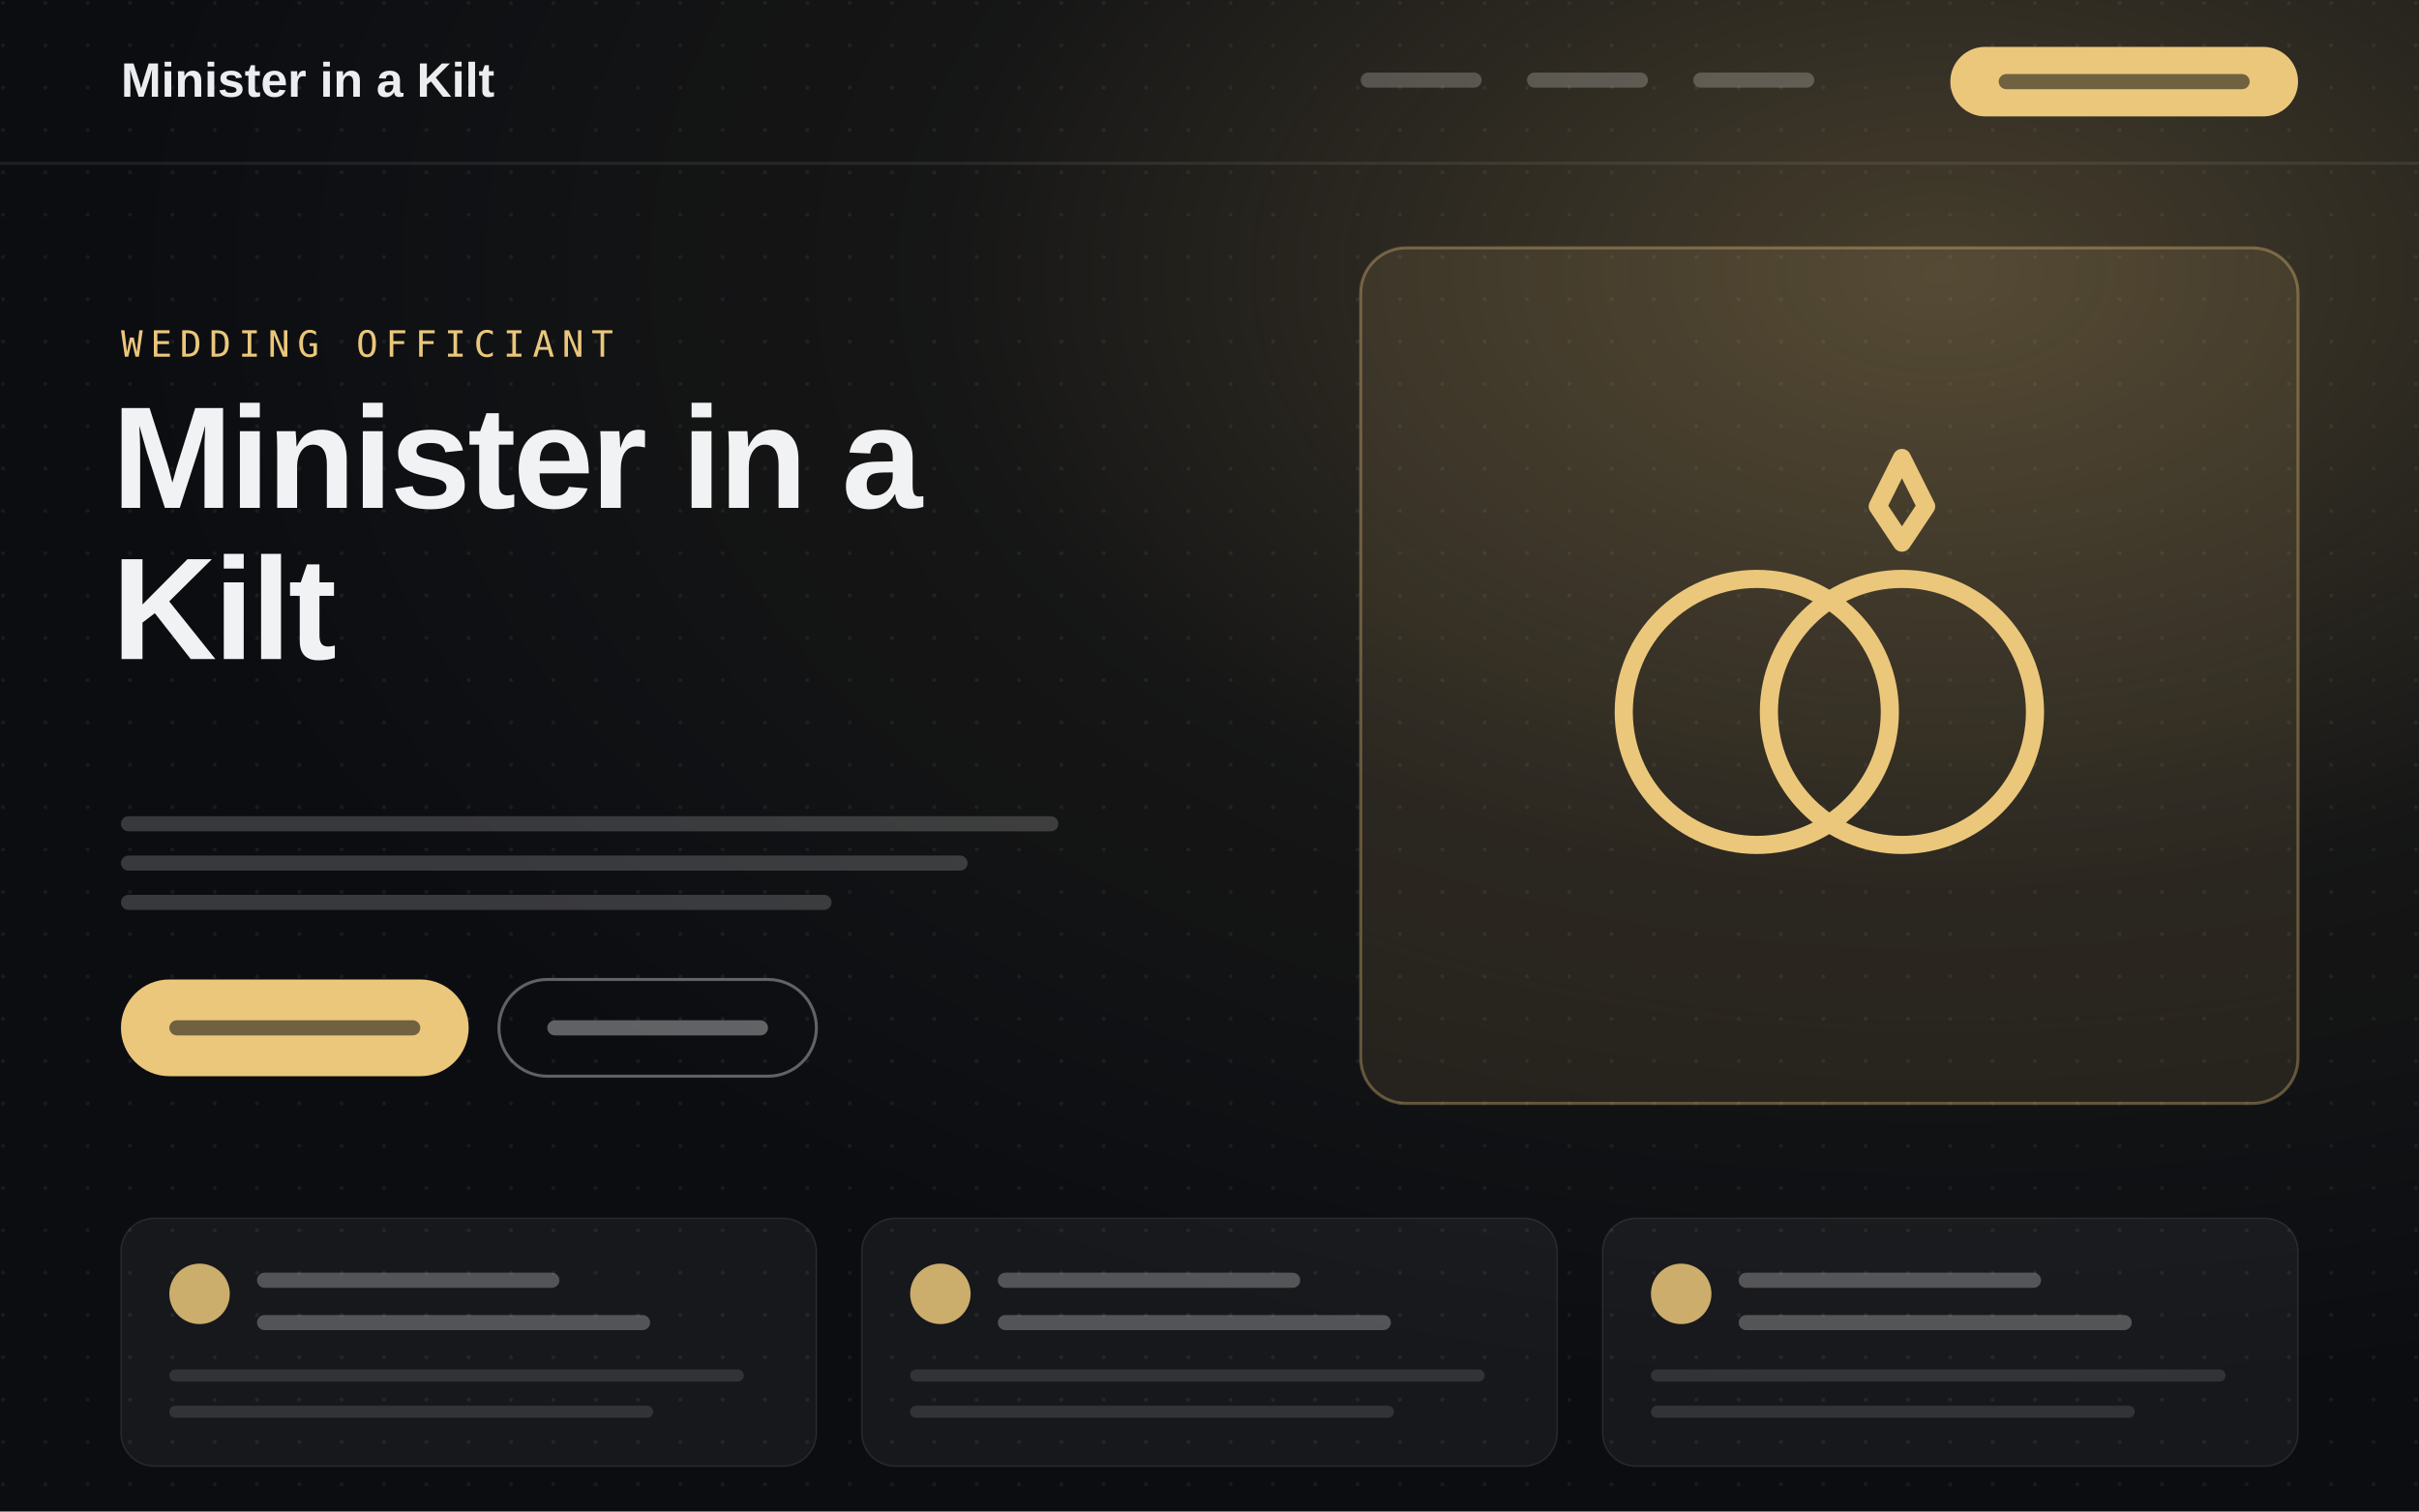
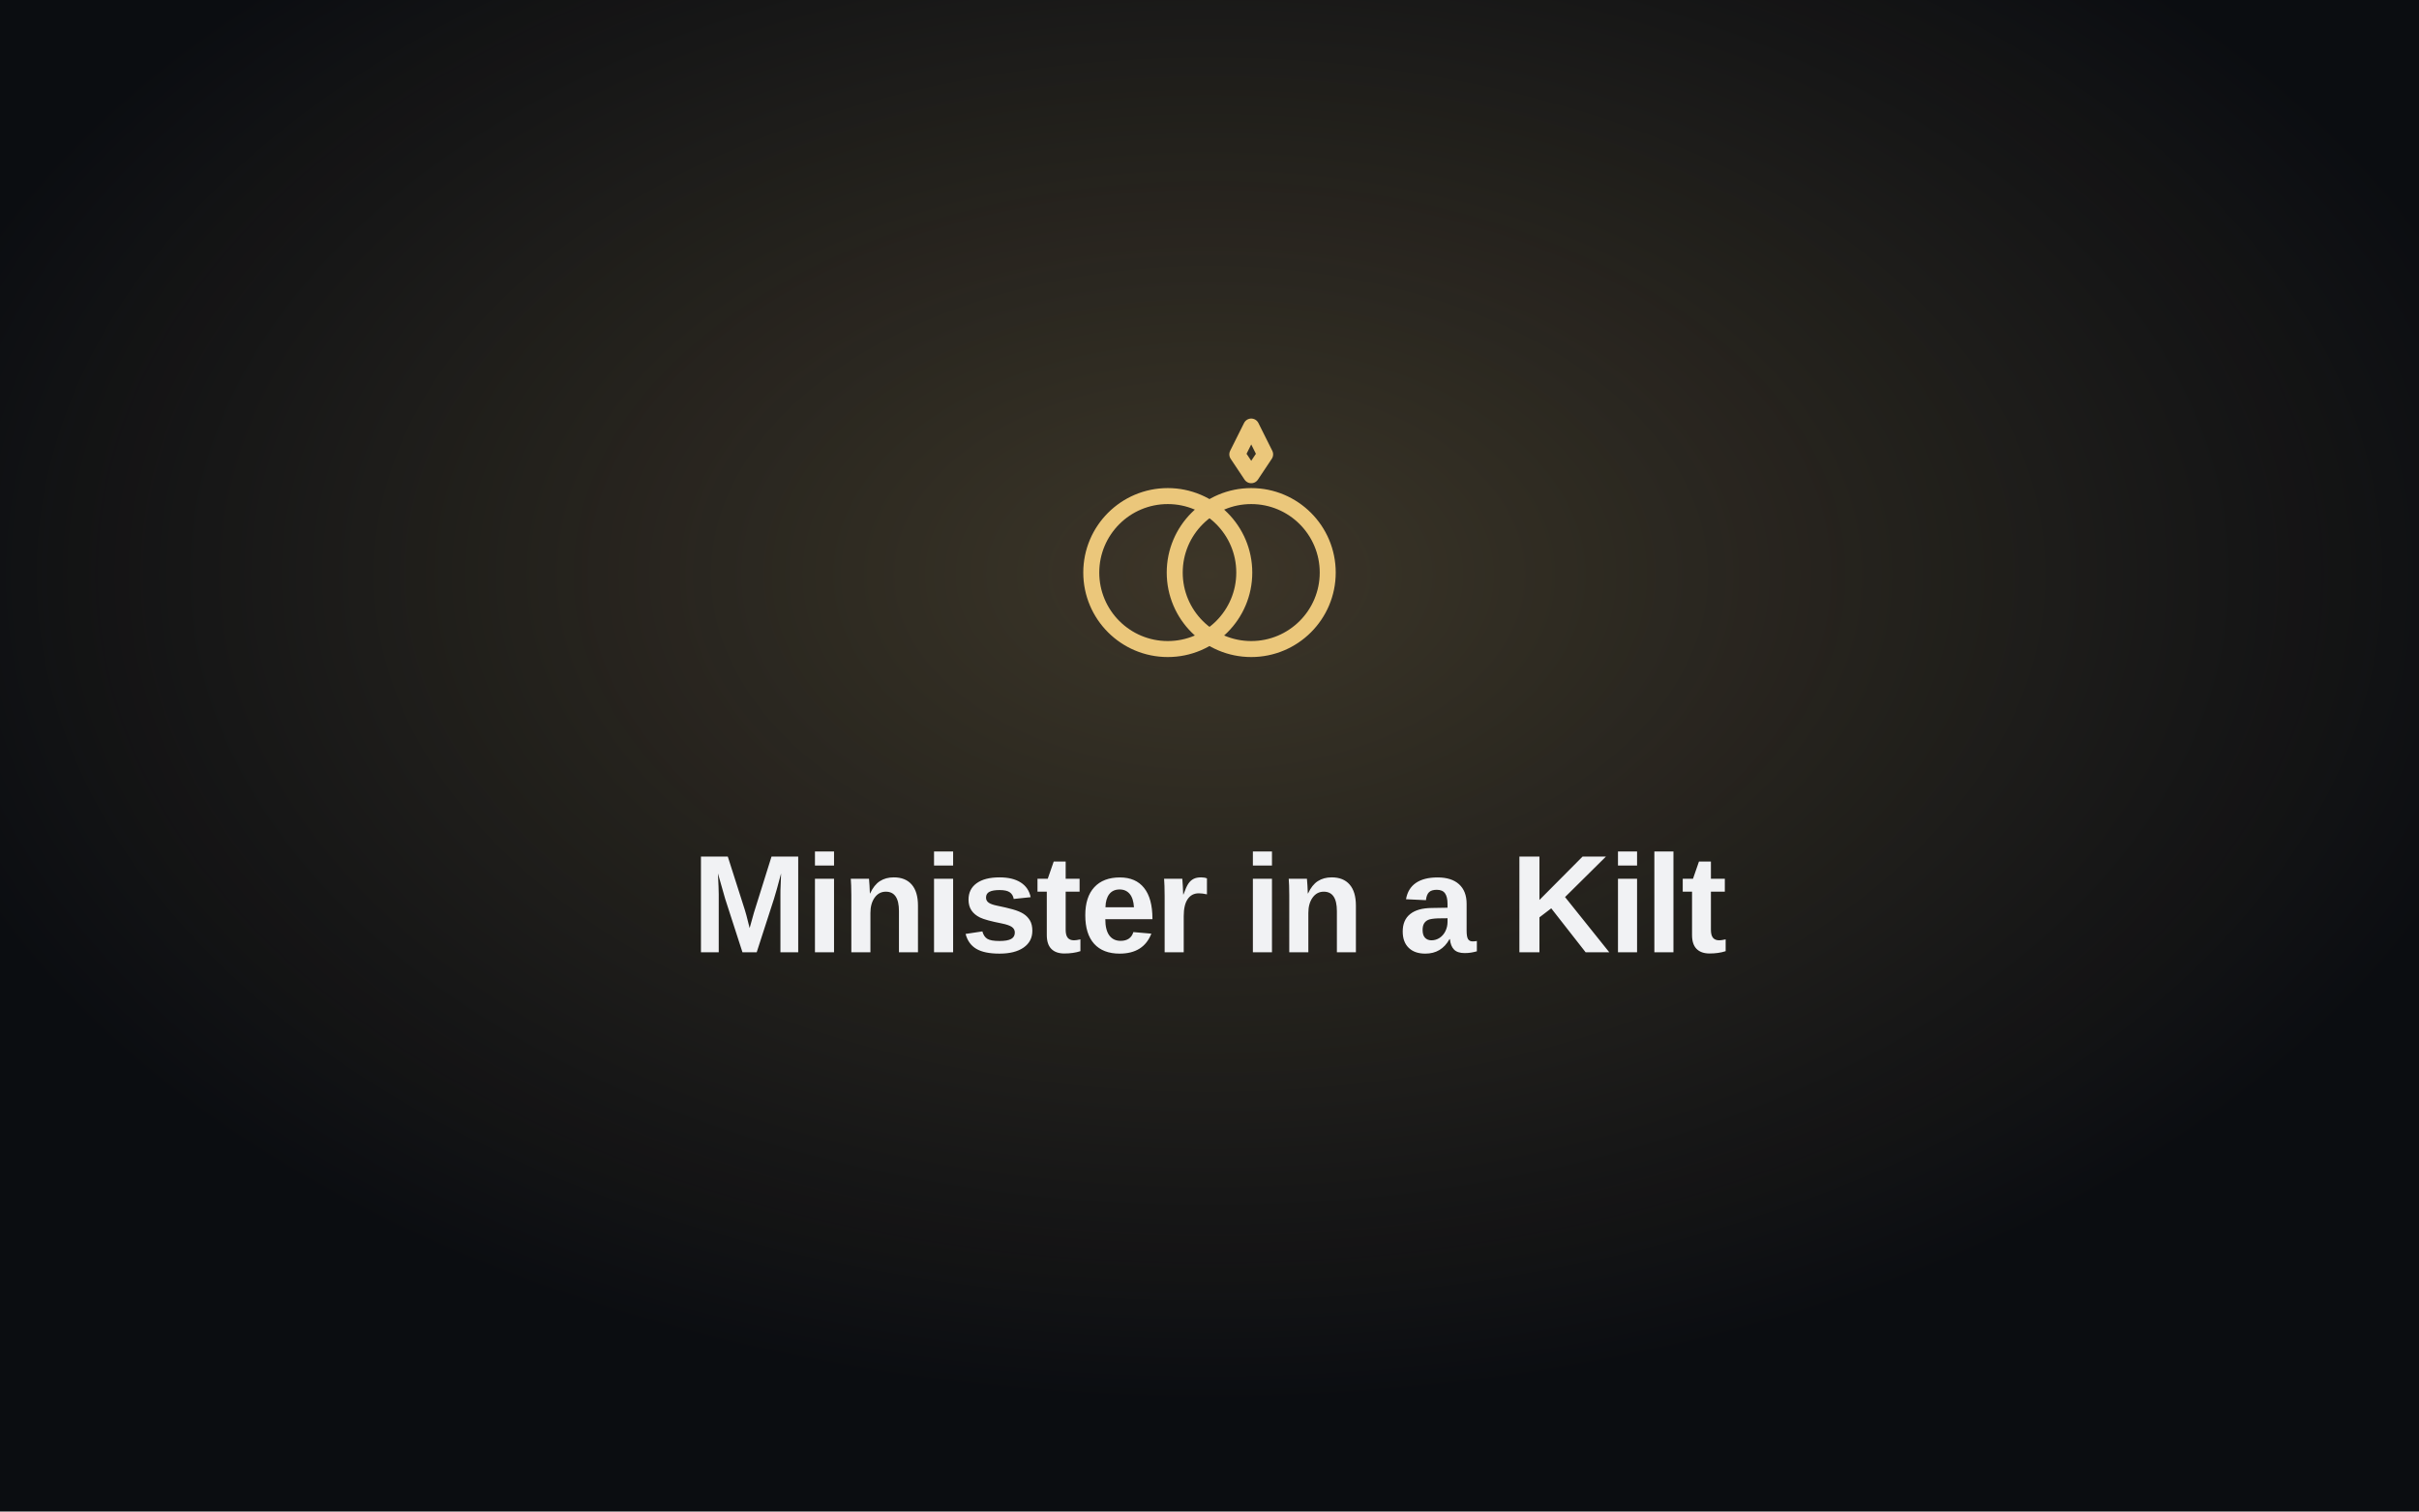
<svg xmlns="http://www.w3.org/2000/svg" viewBox="0 0 1600 1000" width="1600" height="1000">
  <defs>
-     <radialGradient id="g" cx="80%" cy="18%" r="75%">
-       <stop offset="0" stop-color="#EBC77B" stop-opacity=".26" />
-       <stop offset=".55" stop-color="#EBC77B" stop-opacity=".05" />
+     <radialGradient id="g" cx="50%" cy="38%" r="55%">
+       <stop offset="0" stop-color="#EBC77B" stop-opacity=".22" />
      <stop offset="1" stop-color="#EBC77B" stop-opacity="0" />
    </radialGradient>
-     <pattern id="d" width="28" height="28" patternUnits="userSpaceOnUse">
-       <circle cx="2" cy="2" r="1.3" fill="#FFFFFF" fill-opacity=".06" />
-     </pattern>
-     <linearGradient id="s" x1="0" y1="0" x2="0" y2="1">
-       <stop offset="0" stop-color="#1A1E26" />
-       <stop offset="1" stop-color="#12151B" />
-     </linearGradient>
  </defs>
  <rect width="100%" height="100%" fill="#0B0D11" />
-   <rect width="100%" height="100%" fill="url(#d)" />
  <rect width="100%" height="100%" fill="url(#g)" />
-   <text x="80" y="64" font-family="Segoe UI, Arial, sans-serif" font-weight="700" font-size="32" fill="#ECEDEF">Minister in a Kilt</text>
-   <rect x="900" y="48" width="80" height="10" rx="5" fill="#FFFFFF" fill-opacity=".22" />
-   <rect x="1010" y="48" width="80" height="10" rx="5" fill="#FFFFFF" fill-opacity=".22" />
-   <rect x="1120" y="48" width="80" height="10" rx="5" fill="#FFFFFF" fill-opacity=".22" />
-   <rect x="1290" y="31" width="230" height="46" rx="23" fill="#EBC77B" />
-   <rect x="1322" y="49" width="166" height="10" rx="5" fill="#0B0D11" fill-opacity=".55" />
-   <path d="M0 108 H1600" stroke="#FFFFFF" stroke-opacity=".08" stroke-width="2" />
-   <text x="80" y="236" font-family="Consolas, monospace" font-size="24" letter-spacing="5" fill="#EBC77B">WEDDING OFFICIANT</text>
-   <text x="74" y="336" font-family="Segoe UI, Arial, sans-serif" font-weight="700" font-size="96" letter-spacing="-2" fill="#F1F2F4">Minister in a</text>
-   <text x="74" y="436" font-family="Segoe UI, Arial, sans-serif" font-weight="700" font-size="96" letter-spacing="-2" fill="#F1F2F4">Kilt</text>
-   <rect x="80" y="540" width="620" height="10" rx="5.0" fill="#FFFFFF" fill-opacity=".18" />
-   <rect x="80" y="566" width="560" height="10" rx="5.0" fill="#FFFFFF" fill-opacity=".18" />
-   <rect x="80" y="592" width="470" height="10" rx="5.0" fill="#FFFFFF" fill-opacity=".18" />
-   <rect x="80" y="648" width="230" height="64" rx="32" fill="#EBC77B" />
-   <rect x="112" y="675" width="166" height="10" rx="5" fill="#0B0D11" fill-opacity=".55" />
-   <rect x="330" y="648" width="210" height="64" rx="32" fill="none" stroke="#FFFFFF" stroke-opacity=".35" stroke-width="2" />
-   <rect x="362" y="675" width="146" height="10" rx="5" fill="#FFFFFF" fill-opacity=".35" />
-   <rect x="900" y="164" width="620" height="566" rx="30" fill="#EBC77B" fill-opacity=".10" stroke="#EBC77B" stroke-opacity=".35" stroke-width="2" />
-   <g transform="translate(1010 247) scale(4.0)" fill="none" stroke="#EBC77B" stroke-width="3.0" stroke-linecap="round" stroke-linejoin="round">
+   <g transform="translate(685.0 250) scale(2.3)" fill="none" stroke="#EBC77B" stroke-width="4.6" stroke-linecap="round" stroke-linejoin="round">
    <circle cx="38" cy="56" r="22" />
    <circle cx="62" cy="56" r="22" />
    <path d="M58 22 l4-8 4 8-4 6z" />
  </g>
-   <rect x="80" y="806" width="460" height="164" rx="22" fill="#FFFFFF" fill-opacity=".05" stroke="#FFFFFF" stroke-opacity=".09" />
-   <circle cx="132" cy="856" r="20" fill="#EBC77B" fill-opacity=".85" />
-   <rect x="170" y="842" width="200" height="10" rx="5.0" fill="#FFFFFF" fill-opacity=".26" />
-   <rect x="170" y="870" width="260" height="10" rx="5.0" fill="#FFFFFF" fill-opacity=".26" />
-   <rect x="112" y="906" width="380" height="8" rx="4.0" fill="#FFFFFF" fill-opacity=".12" />
-   <rect x="112" y="930" width="320" height="8" rx="4.0" fill="#FFFFFF" fill-opacity=".12" />
-   <rect x="570" y="806" width="460" height="164" rx="22" fill="#FFFFFF" fill-opacity=".05" stroke="#FFFFFF" stroke-opacity=".09" />
-   <circle cx="622" cy="856" r="20" fill="#EBC77B" fill-opacity=".85" />
-   <rect x="660" y="842" width="200" height="10" rx="5.0" fill="#FFFFFF" fill-opacity=".26" />
-   <rect x="660" y="870" width="260" height="10" rx="5.0" fill="#FFFFFF" fill-opacity=".26" />
-   <rect x="602" y="906" width="380" height="8" rx="4.0" fill="#FFFFFF" fill-opacity=".12" />
-   <rect x="602" y="930" width="320" height="8" rx="4.0" fill="#FFFFFF" fill-opacity=".12" />
-   <rect x="1060" y="806" width="460" height="164" rx="22" fill="#FFFFFF" fill-opacity=".05" stroke="#FFFFFF" stroke-opacity=".09" />
-   <circle cx="1112" cy="856" r="20" fill="#EBC77B" fill-opacity=".85" />
-   <rect x="1150" y="842" width="200" height="10" rx="5.0" fill="#FFFFFF" fill-opacity=".26" />
-   <rect x="1150" y="870" width="260" height="10" rx="5.0" fill="#FFFFFF" fill-opacity=".26" />
-   <rect x="1092" y="906" width="380" height="8" rx="4.0" fill="#FFFFFF" fill-opacity=".12" />
-   <rect x="1092" y="930" width="320" height="8" rx="4.0" fill="#FFFFFF" fill-opacity=".12" />
+   <text x="800.0" y="630" text-anchor="middle" font-family="Segoe UI, Arial, sans-serif" font-weight="700" font-size="92" letter-spacing="-1.5" fill="#F1F2F4">Minister in a Kilt</text>
</svg>
